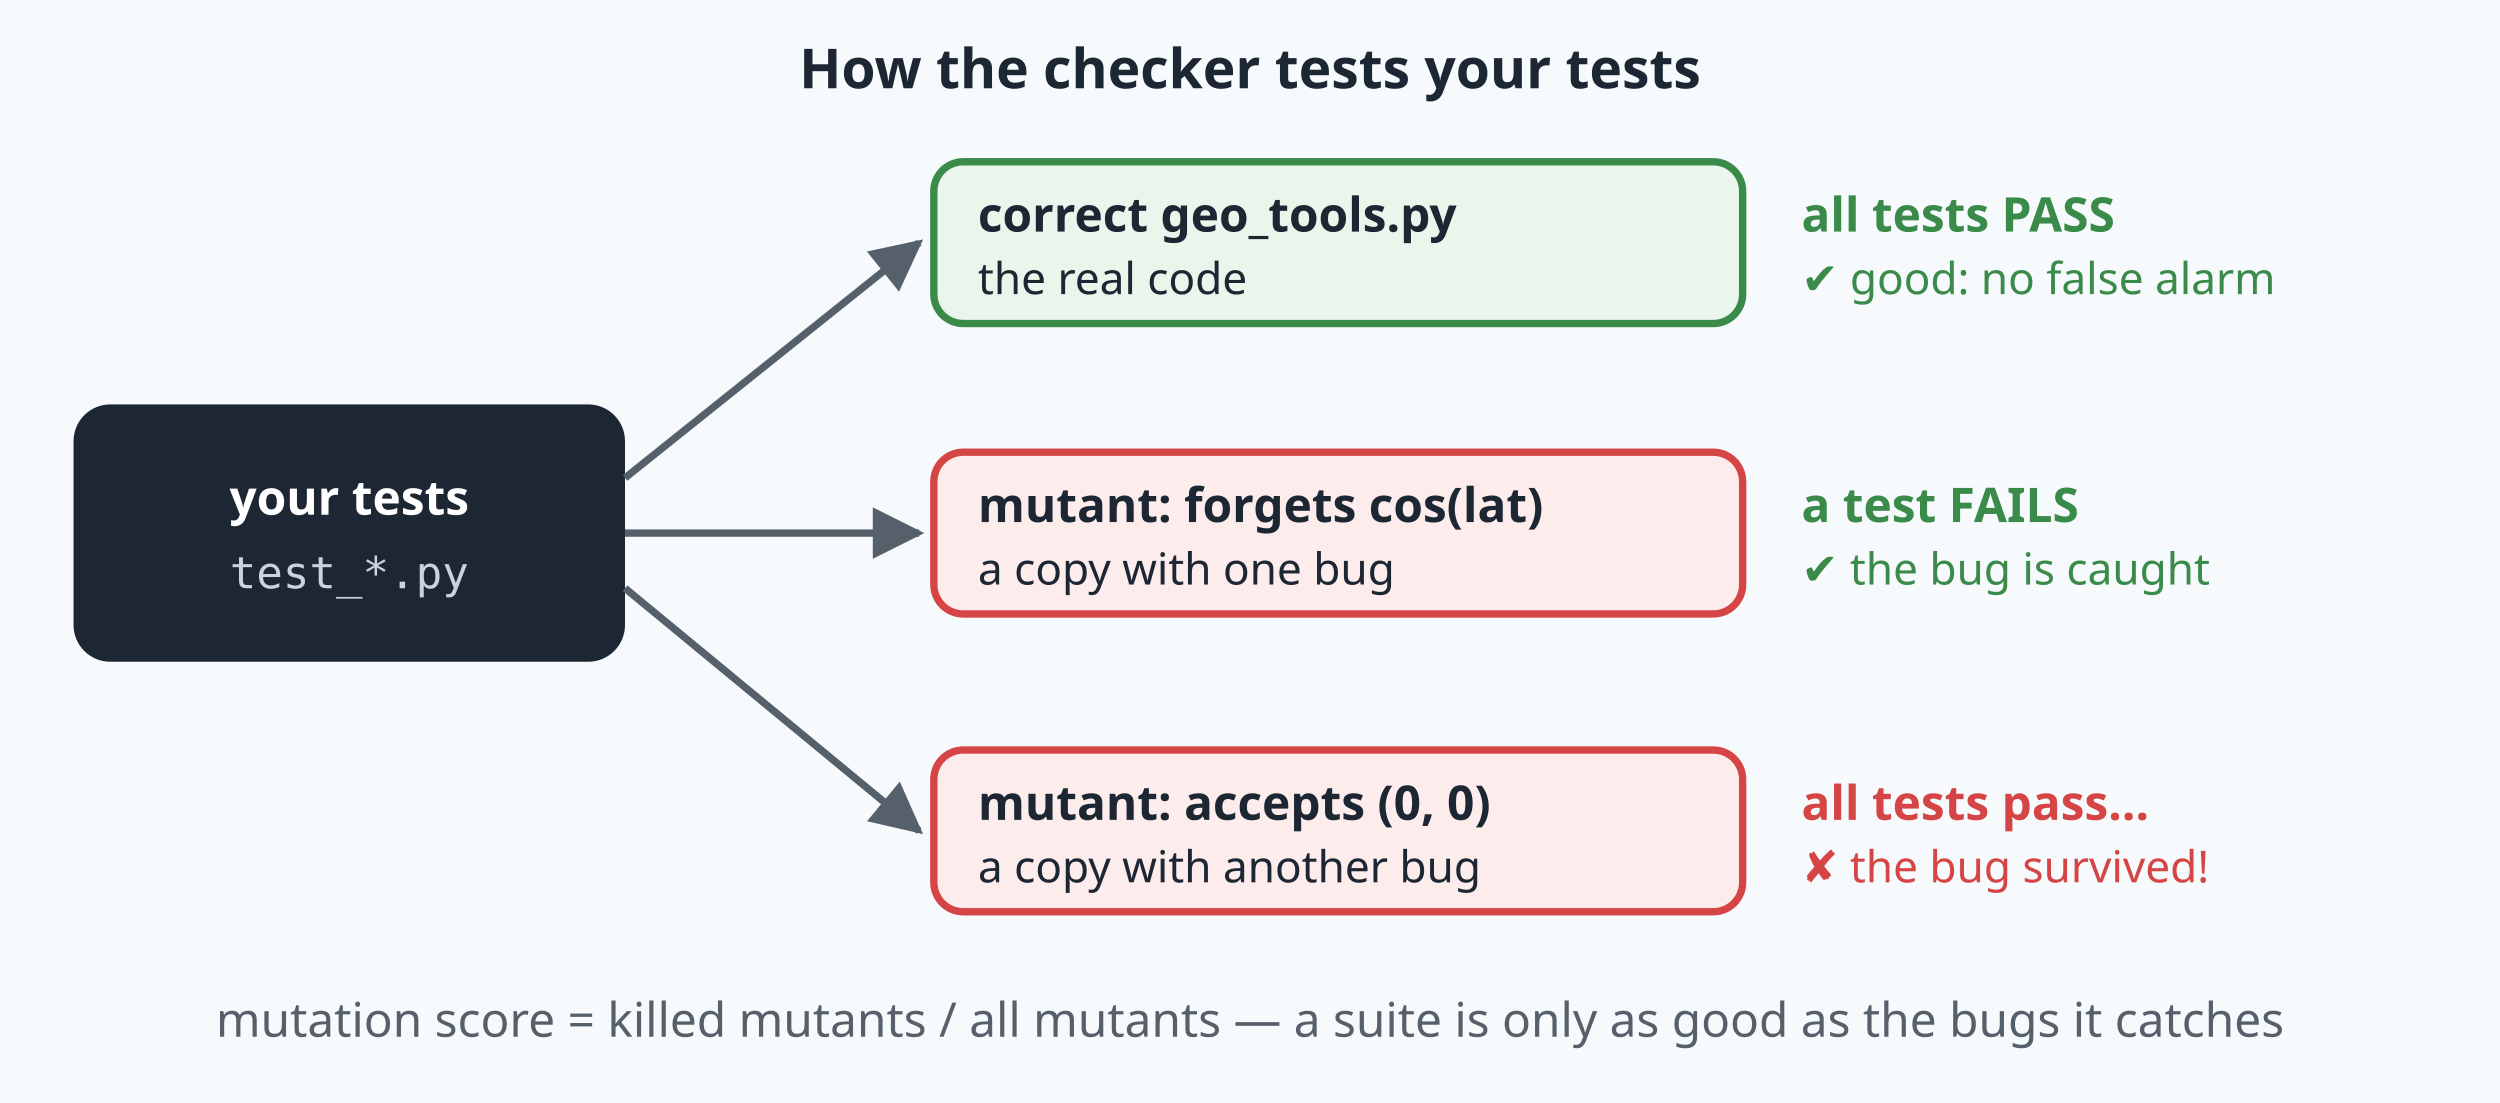
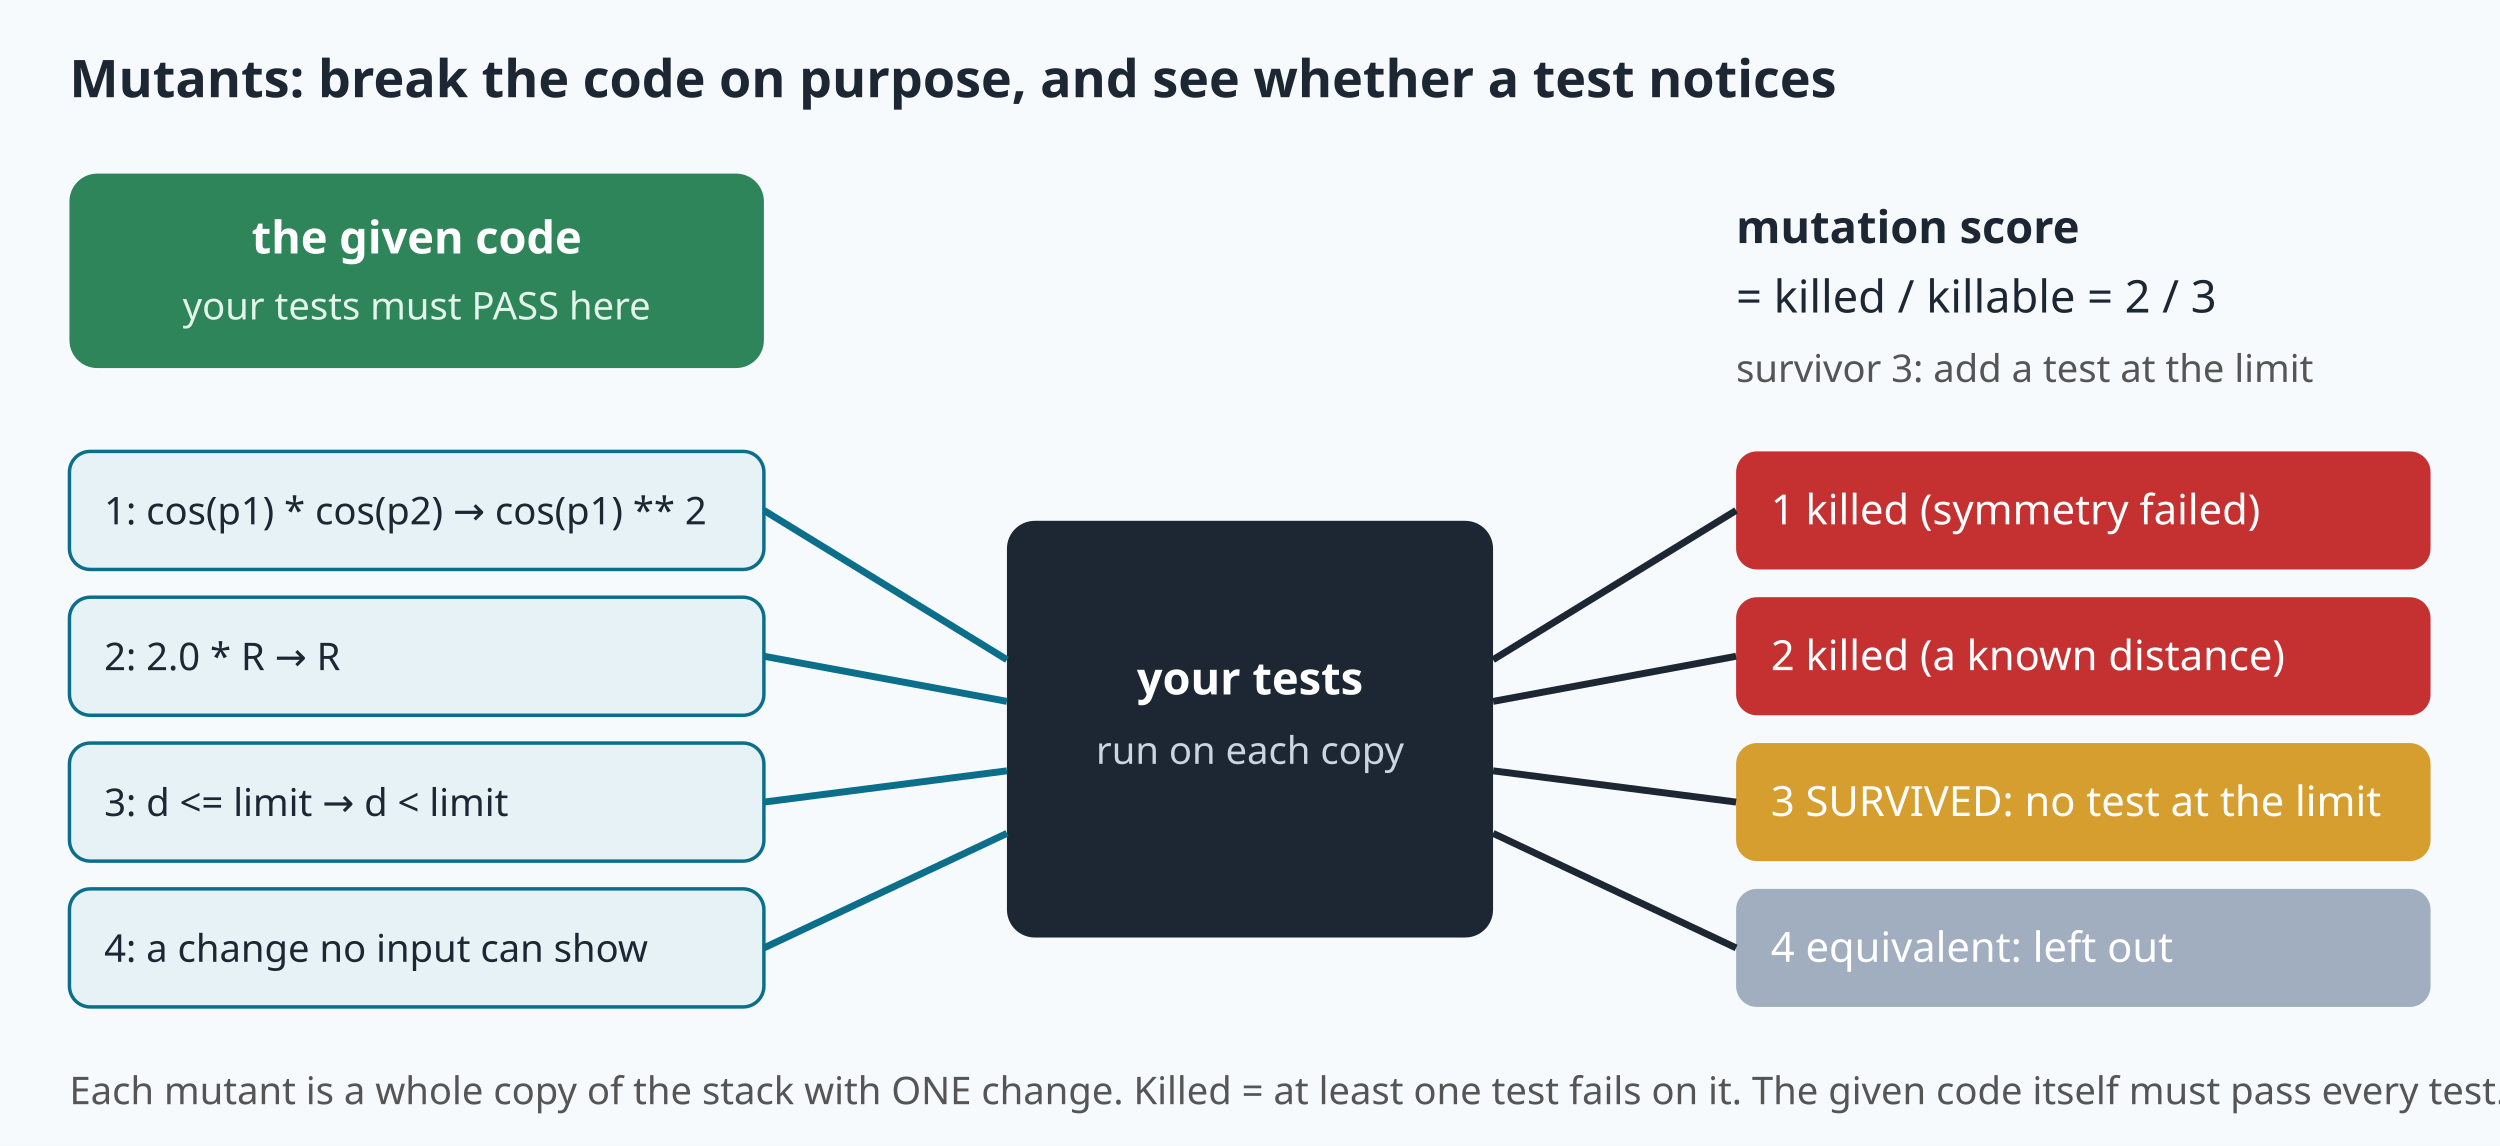
- <svg xmlns="http://www.w3.org/2000/svg" viewBox="0 0 680 300" font-family="sans-serif" font-size="13">
-   <rect width="680" height="300" fill="#f7fafc" />
-   <defs>
-     <marker id="h" viewBox="0 0 10 10" refX="9" refY="5" markerWidth="7" markerHeight="7" orient="auto">
-       <path d="M0 0 L10 5 L0 10 z" fill="#56606b" />
-     </marker>
-   </defs>
-   <text x="340" y="24" text-anchor="middle" font-size="15" font-weight="bold" fill="#1d2733">How the checker tests your tests</text>
-   <rect x="20" y="110" width="150" height="70" rx="10" fill="#1d2733" />
-   <text x="95" y="140" text-anchor="middle" fill="#ffffff" font-weight="bold">your tests</text>
-   <text x="95" y="160" text-anchor="middle" fill="#c8d3dc" font-family="monospace" font-size="12">test_*.py</text>
-   <g stroke="#56606b" stroke-width="2" fill="none" marker-end="url(#h)">
-     <path d="M170 130 L250 66" />
-     <path d="M170 145 L250 145" />
-     <path d="M170 160 L250 226" />
+ <svg xmlns="http://www.w3.org/2000/svg" viewBox="0 0 720 330" font-family="sans-serif" font-size="13">
+   <rect width="720" height="330" fill="#f7fafc" />
+   <text x="20" y="28" font-size="15" font-weight="bold" fill="#1d2733">Mutants: break the code on purpose, and see whether a test notices</text>
+   <rect x="20" y="50" width="200" height="56" rx="8" fill="#2f855a" />
+   <text x="120" y="73" fill="#fff" text-anchor="middle" font-weight="bold">the given code</text>
+   <text x="120" y="92" fill="#e3f4ea" text-anchor="middle" font-size="11">your tests must PASS here</text>
+   <g font-size="11">
+     <rect x="20" y="130" width="200" height="34" rx="6" fill="#e6f2f6" stroke="#0b6e8a" />
+     <text x="30" y="151" fill="#1d2733">1: cos(p1) * cos(p2) → cos(p1) ** 2</text>
+     <rect x="20" y="172" width="200" height="34" rx="6" fill="#e6f2f6" stroke="#0b6e8a" />
+     <text x="30" y="193" fill="#1d2733">2: 2.0 * R → R</text>
+     <rect x="20" y="214" width="200" height="34" rx="6" fill="#e6f2f6" stroke="#0b6e8a" />
+     <text x="30" y="235" fill="#1d2733">3: d &lt;= limit → d &lt; limit</text>
+     <rect x="20" y="256" width="200" height="34" rx="6" fill="#e6f2f6" stroke="#0b6e8a" />
+     <text x="30" y="277" fill="#1d2733">4: a change no input can show</text>
  </g>
-   <g stroke-width="2">
-     <rect x="254" y="44" width="220" height="44" rx="8" fill="#eaf6ec" stroke="#3a8a4a" />
-     <rect x="254" y="123" width="220" height="44" rx="8" fill="#fdecec" stroke="#d64545" />
-     <rect x="254" y="204" width="220" height="44" rx="8" fill="#fdecec" stroke="#d64545" />
+   <rect x="290" y="150" width="140" height="120" rx="8" fill="#1d2733" />
+   <text x="360" y="200" fill="#fff" text-anchor="middle" font-weight="bold">your tests</text>
+   <text x="360" y="220" fill="#cbd5e0" text-anchor="middle" font-size="11">run on each copy</text>
+   <g stroke="#0b6e8a" stroke-width="2" fill="none">
+     <path d="M220 147 L290 190" />
+     <path d="M220 189 L290 202" />
+     <path d="M220 231 L290 222" />
+     <path d="M220 273 L290 240" />
  </g>
-   <g fill="#1d2733">
-     <text x="266" y="63" font-weight="bold">correct geo_tools.py</text>
-     <text x="266" y="80" font-size="12">the real code</text>
-     <text x="266" y="142" font-weight="bold">mutant: forgets cos(lat)</text>
-     <text x="266" y="159" font-size="12">a copy with one bug</text>
-     <text x="266" y="223" font-weight="bold">mutant: accepts (0, 0)</text>
-     <text x="266" y="240" font-size="12">a copy with another bug</text>
+   <g font-size="12">
+     <rect x="500" y="130" width="200" height="34" rx="6" fill="#c53030" />
+     <text x="510" y="151" fill="#fff">1 killed (symmetry failed)</text>
+     <rect x="500" y="172" width="200" height="34" rx="6" fill="#c53030" />
+     <text x="510" y="193" fill="#fff">2 killed (a known distance)</text>
+     <rect x="500" y="214" width="200" height="34" rx="6" fill="#d69e2e" />
+     <text x="510" y="235" fill="#fff">3 SURVIVED: no test at the limit</text>
+     <rect x="500" y="256" width="200" height="34" rx="6" fill="#a0aec0" />
+     <text x="510" y="277" fill="#fff">4 equivalent: left out</text>
  </g>
-   <g font-weight="bold">
-     <text x="490" y="63" fill="#3a8a4a">all tests PASS</text>
-     <text x="490" y="80" fill="#3a8a4a" font-weight="normal" font-size="12">✔ good: no false alarm</text>
-     <text x="490" y="142" fill="#3a8a4a">a test FAILS</text>
-     <text x="490" y="159" fill="#3a8a4a" font-weight="normal" font-size="12">✔ the bug is caught</text>
-     <text x="490" y="223" fill="#d64545">all tests pass…</text>
-     <text x="490" y="240" fill="#d64545" font-weight="normal" font-size="12">✘ the bug survived!</text>
+   <g stroke="#1d2733" stroke-width="2" fill="none">
+     <path d="M430 190 L500 147" />
+     <path d="M430 202 L500 189" />
+     <path d="M430 222 L500 231" />
+     <path d="M430 240 L500 273" />
  </g>
-   <text x="340" y="282" text-anchor="middle" fill="#56606b">mutation score = killed mutants / all mutants — a suite is only as good as the bugs it catches</text>
+   <text x="500" y="70" fill="#1d2733" font-weight="bold">mutation score</text>
+   <text x="500" y="90" fill="#1d2733">= killed / killable = 2 / 3</text>
+   <text x="500" y="110" fill="#555" font-size="11">survivor 3: add a test at the limit</text>
+   <text x="20" y="318" fill="#555" font-size="11">Each mutant is a whole copy of the stack with ONE change. Killed = at least one test fails on it. The given code itself must pass every test.</text>
</svg>
